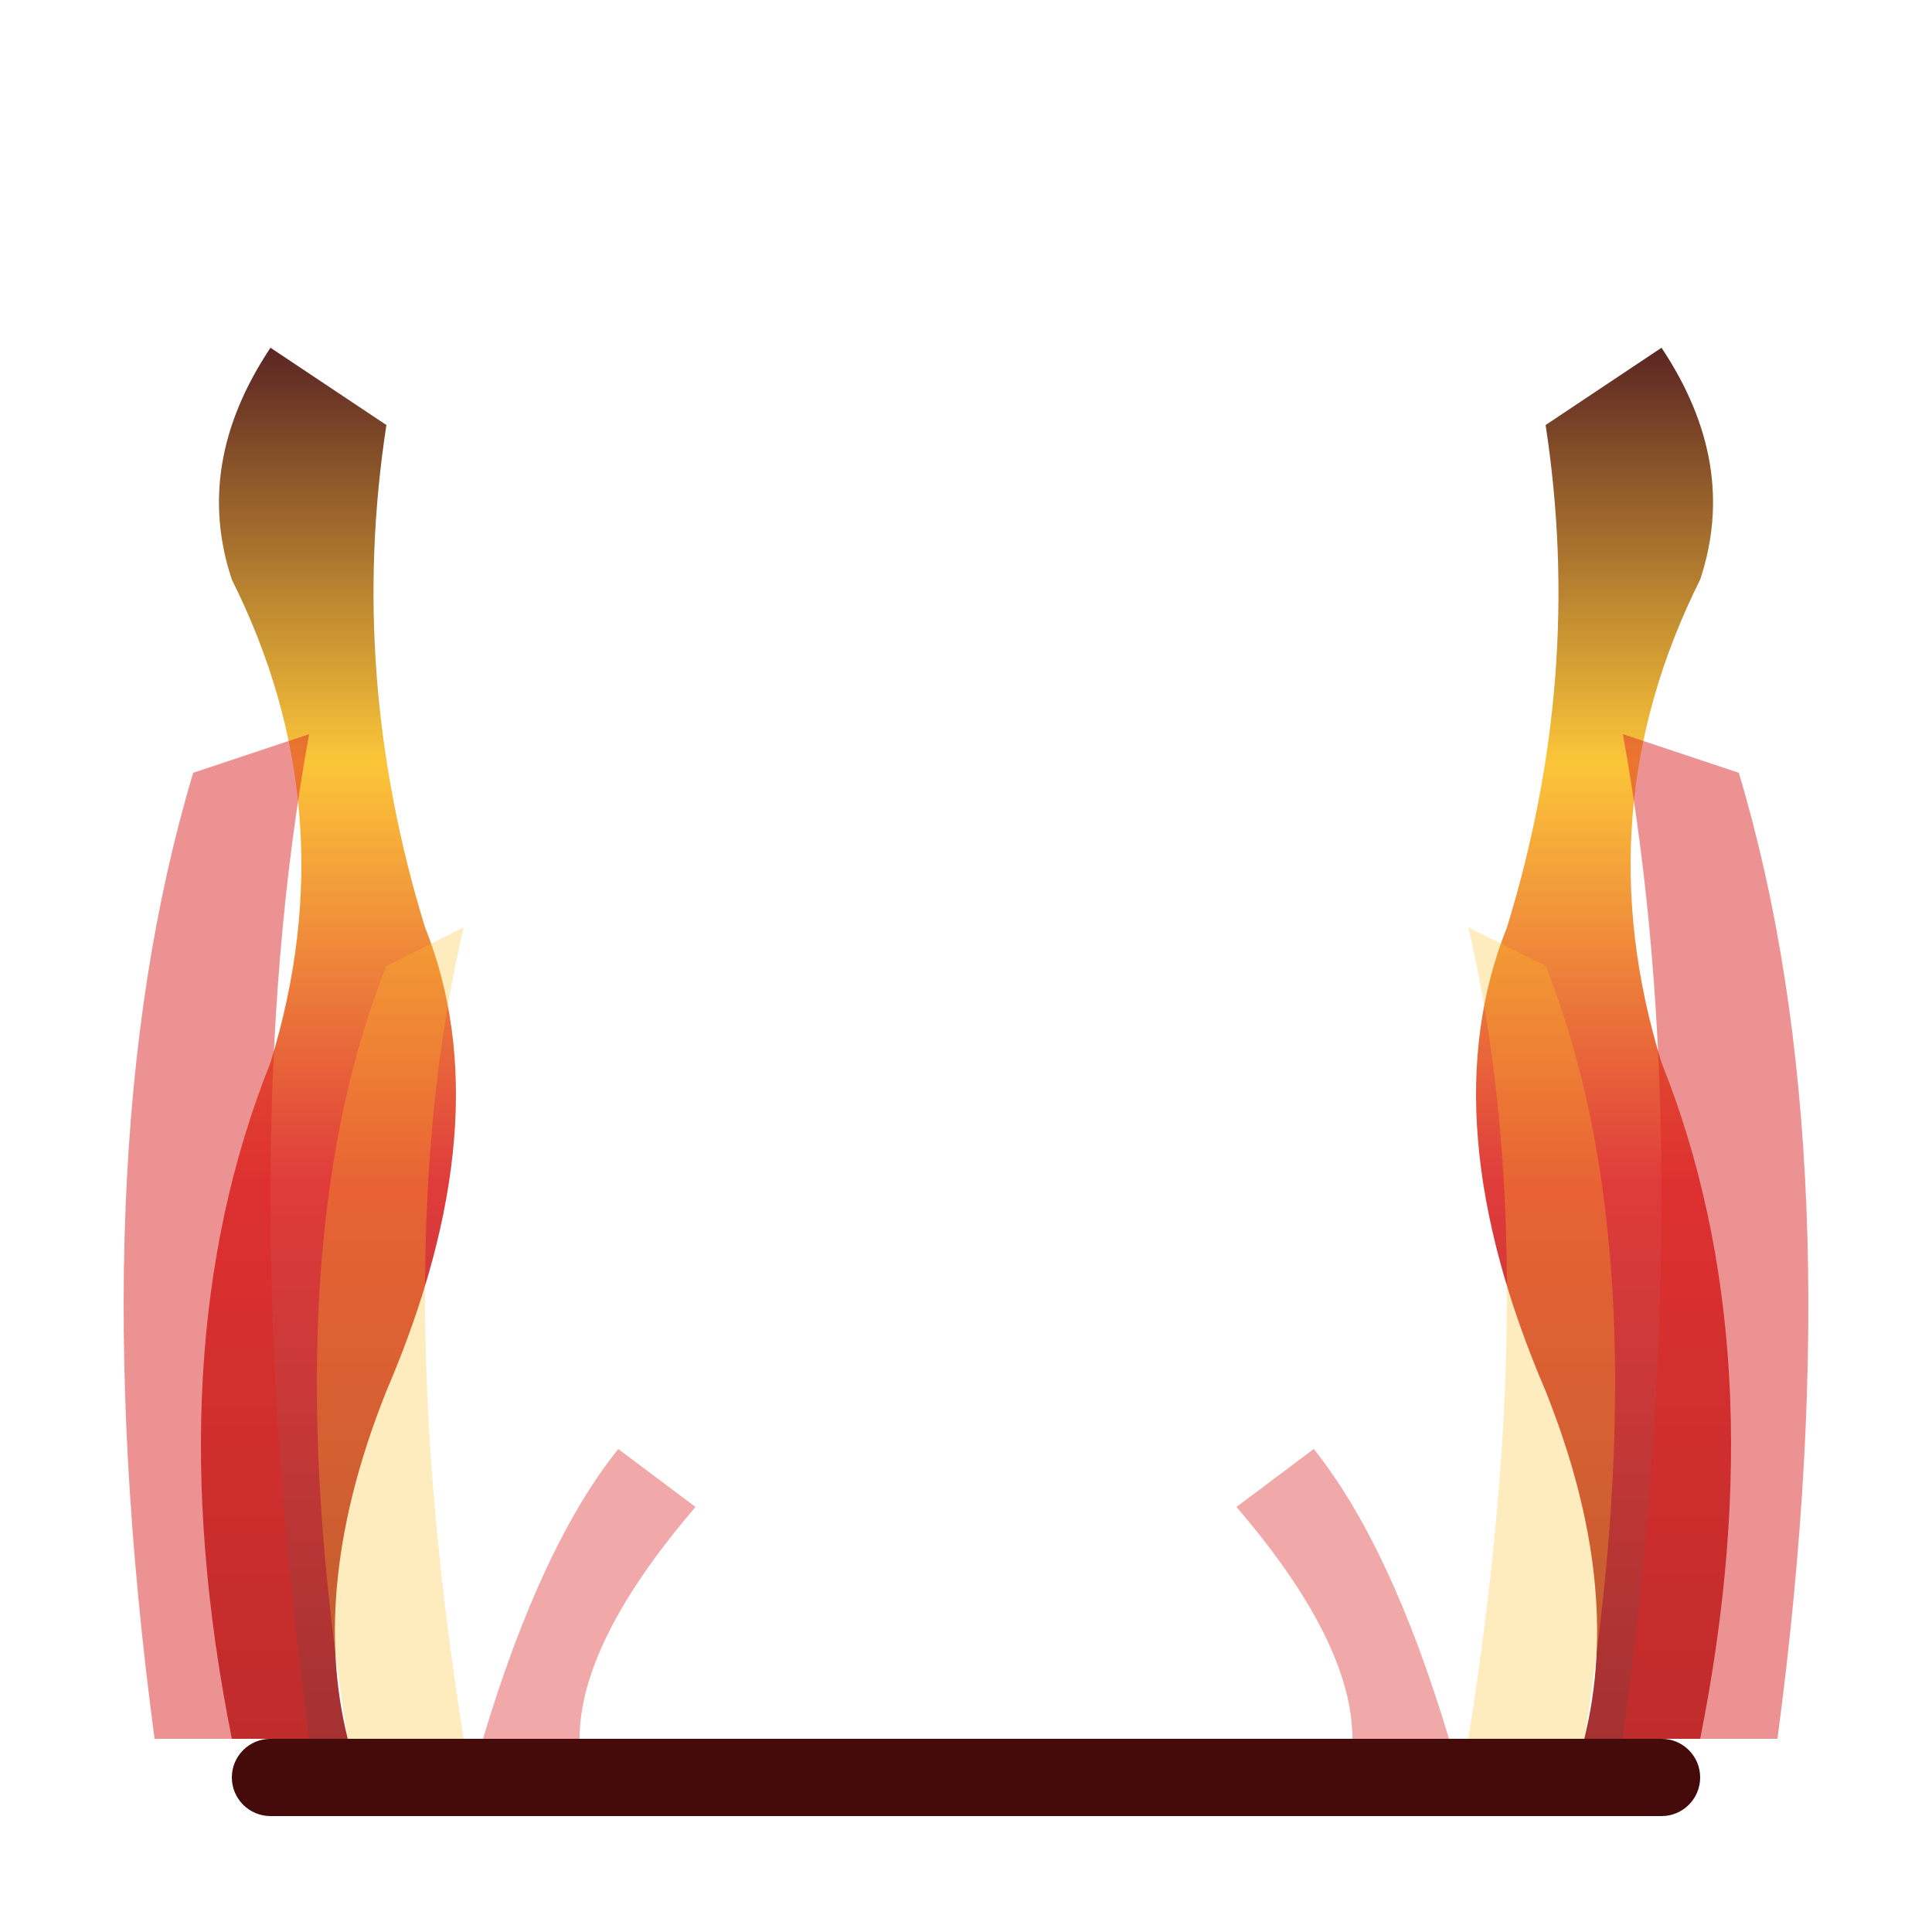
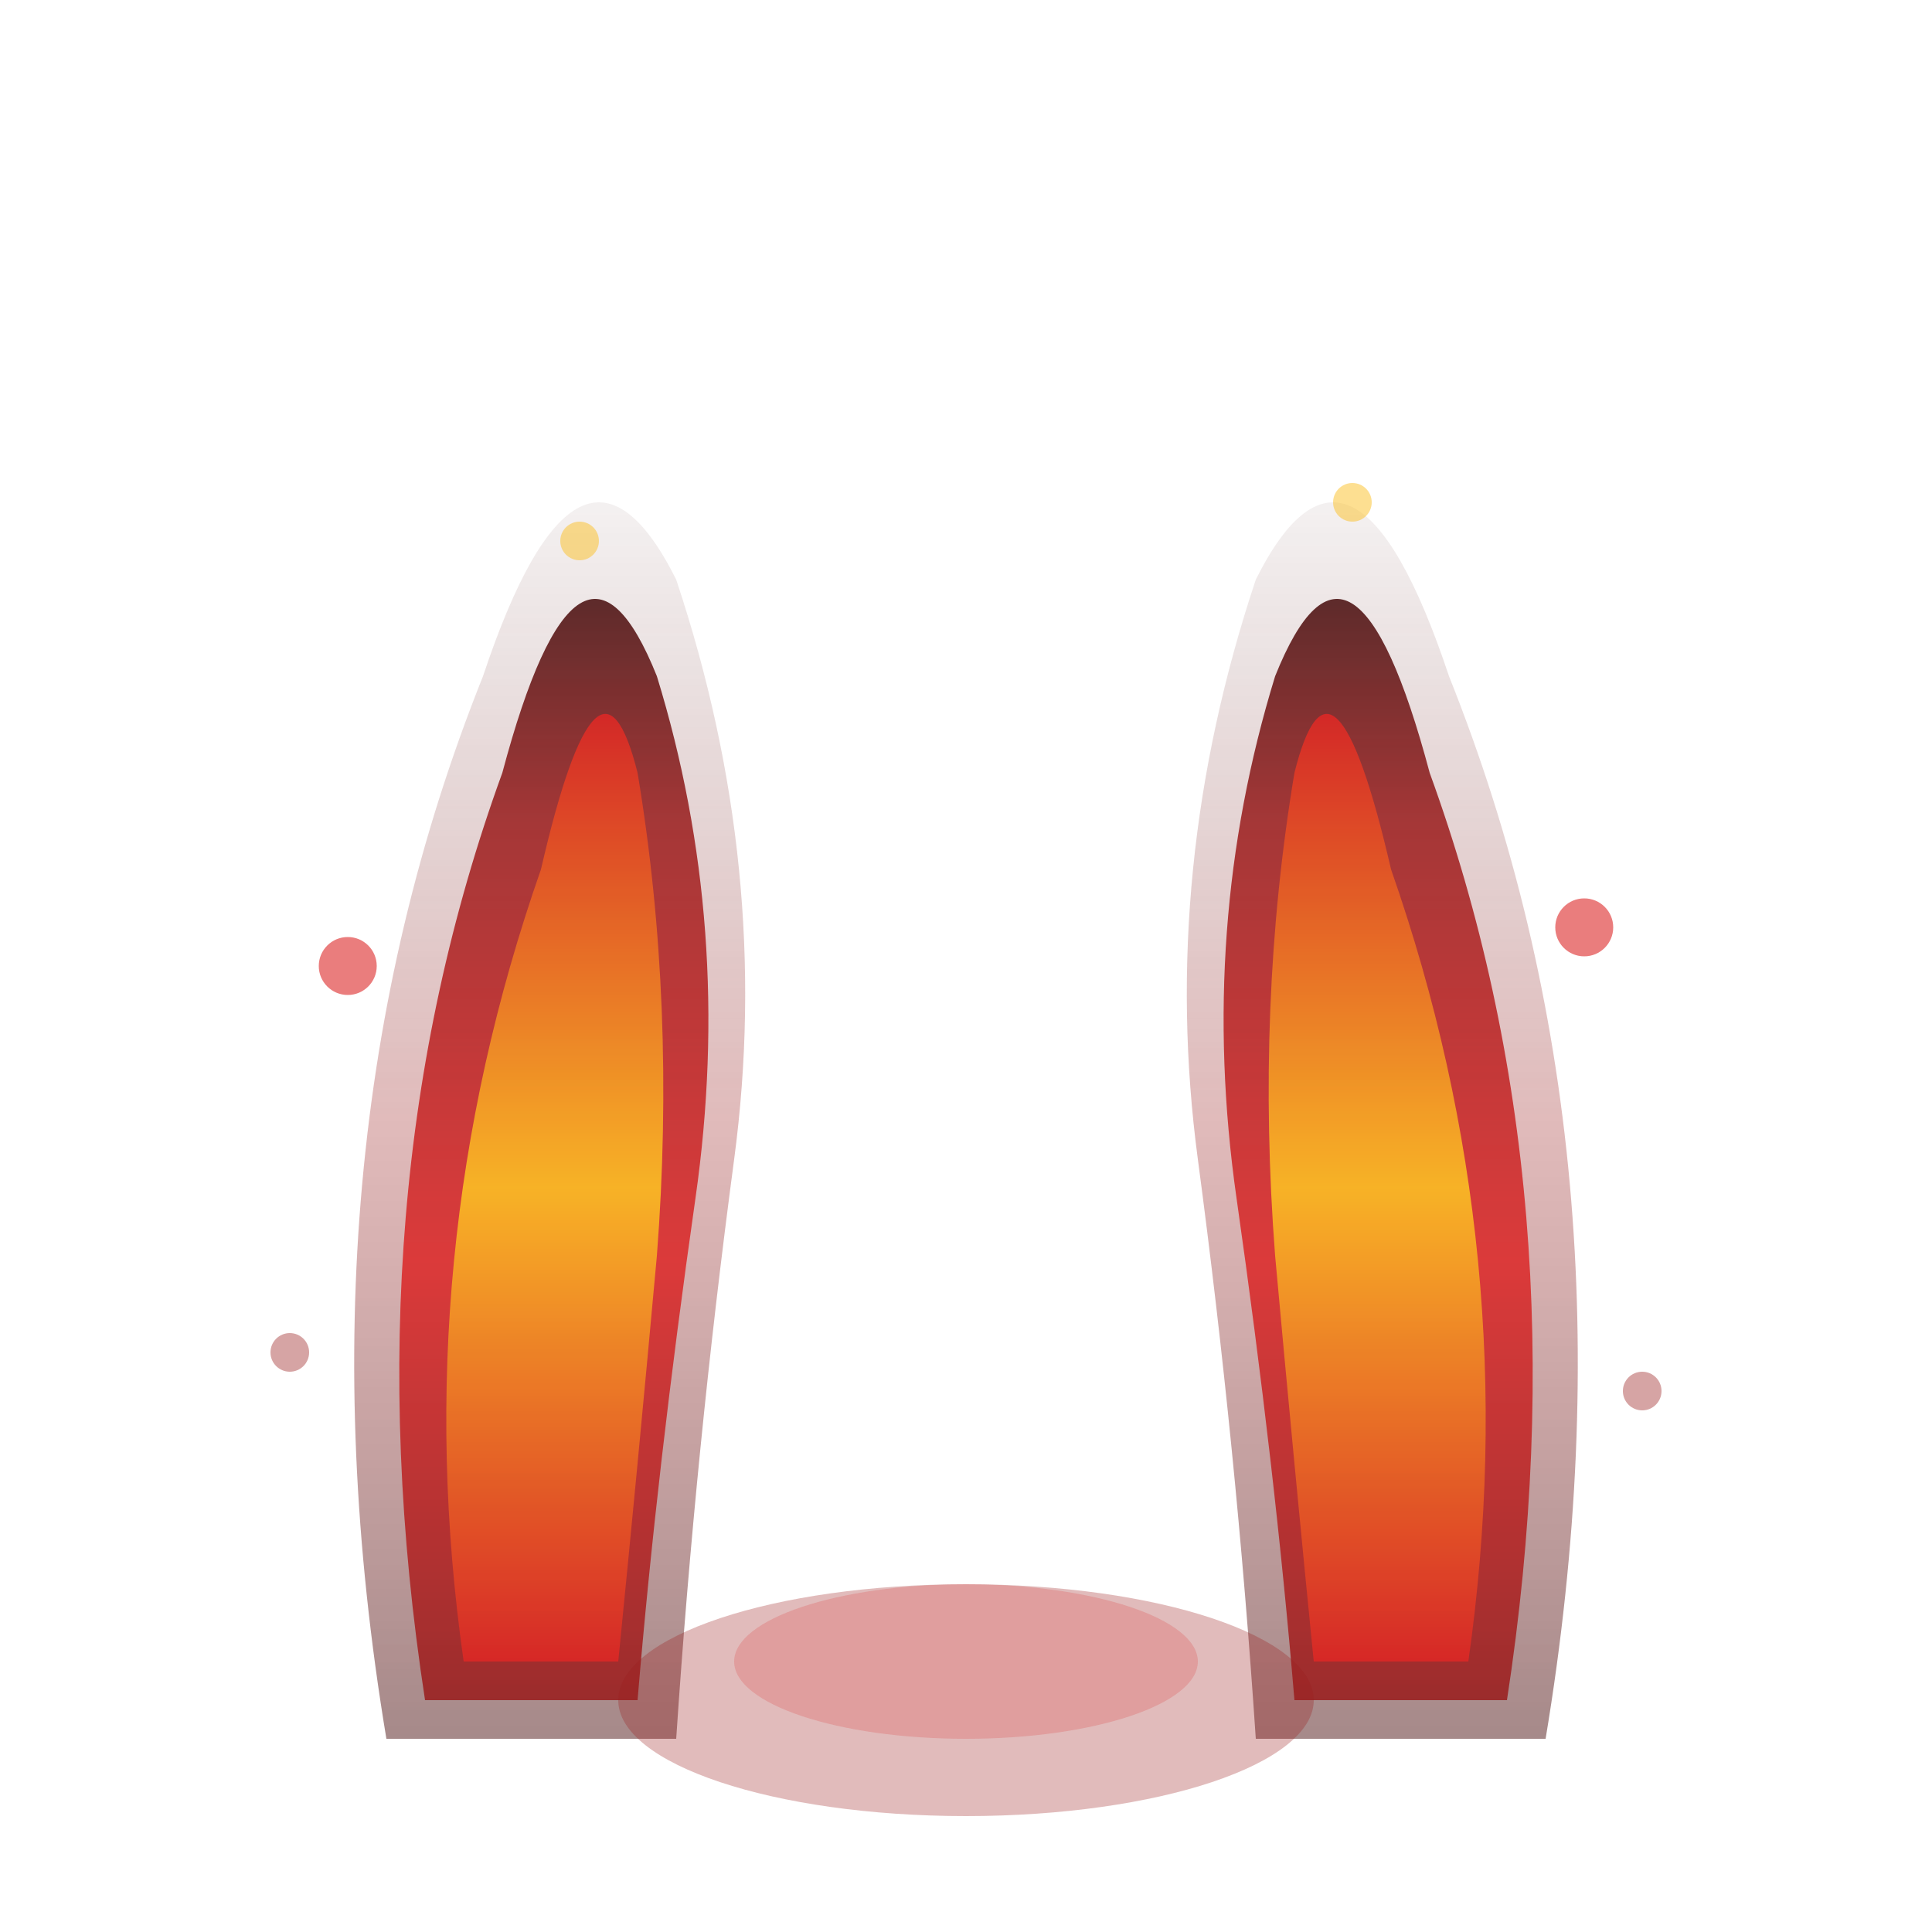
<svg xmlns="http://www.w3.org/2000/svg" viewBox="0 0 100 100" overflow="visible">
  <defs>
-     <linearGradient id="flameL" x1="0" y1="1" x2="0" y2="0">
+     <linearGradient id="flameOuter" x1="0.5" y1="1" x2="0.5" y2="0">
+       <stop offset="0%" stop-color="#450a0a" stop-opacity="0.8" />
+       <stop offset="50%" stop-color="#991b1b" stop-opacity="0.5" />
+       <stop offset="100%" stop-color="#450a0a" stop-opacity="0.1" />
+     </linearGradient>
+     <linearGradient id="flameMain" x1="0.5" y1="1" x2="0.5" y2="0">
      <stop offset="0%" stop-color="#991b1b" />
      <stop offset="40%" stop-color="#dc2626" />
-       <stop offset="70%" stop-color="#fbbf24" />
+       <stop offset="80%" stop-color="#991b1b" />
      <stop offset="100%" stop-color="#450a0a" />
    </linearGradient>
-     <linearGradient id="flameR" x1="0" y1="1" x2="0" y2="0">
-       <stop offset="0%" stop-color="#991b1b" />
-       <stop offset="40%" stop-color="#dc2626" />
-       <stop offset="70%" stop-color="#fbbf24" />
-       <stop offset="100%" stop-color="#450a0a" />
+     <linearGradient id="flameInner" x1="0.5" y1="1" x2="0.5" y2="0">
+       <stop offset="0%" stop-color="#dc2626" />
+       <stop offset="50%" stop-color="#fbbf24" />
+       <stop offset="100%" stop-color="#dc2626" />
+     </linearGradient>
+     <linearGradient id="flameGradL" x1="0" y1="1" x2="0.5" y2="0">
+       <stop offset="0%" stop-color="#450a0a" stop-opacity="0.8" />
+       <stop offset="100%" stop-color="#991b1b" stop-opacity="0.1" />
+     </linearGradient>
+     <linearGradient id="flameGradR" x1="1" y1="1" x2="0.5" y2="0">
+       <stop offset="0%" stop-color="#450a0a" stop-opacity="0.8" />
+       <stop offset="100%" stop-color="#991b1b" stop-opacity="0.1" />
    </linearGradient>
  </defs>
-   <path d="M12 90 Q8 70 14 55 Q18 42 12 30 Q10 24 14 18 L20 22 Q18 35 22 48 Q26 58 20 72 Q16 82 18 90 Z" fill="url(#flameL)" opacity="0.9" />
-   <path d="M88 90 Q92 70 86 55 Q82 42 88 30 Q90 24 86 18 L80 22 Q82 35 78 48 Q74 58 80 72 Q84 82 82 90 Z" fill="url(#flameR)" opacity="0.9" />
-   <path d="M8 90 Q4 60 10 40 L16 38 Q12 60 16 90 Z" fill="#dc2626" opacity="0.5" />
-   <path d="M92 90 Q96 60 90 40 L84 38 Q88 60 84 90 Z" fill="#dc2626" opacity="0.5" />
-   <path d="M18 90 Q14 65 20 50 L24 48 Q20 65 24 90 Z" fill="#fbbf24" opacity="0.3" />
-   <path d="M82 90 Q86 65 80 50 L76 48 Q80 65 76 90 Z" fill="#fbbf24" opacity="0.3" />
-   <rect x="12" y="90" width="76" height="4" rx="2" fill="#450a0a" />
-   <path d="M25 90 Q28 80 32 75 L36 78 Q30 85 30 90 Z" fill="#dc2626" opacity="0.4" />
-   <path d="M75 90 Q72 80 68 75 L64 78 Q70 85 70 90 Z" fill="#dc2626" opacity="0.4" />
+   <path d="M20 90 Q15 60 25 35 Q30 20 35 30 Q40 45 38 60 Q36 75 35 90 Z" fill="url(#flameOuter)" opacity="0.6" />
+   <path d="M22 88 Q18 62 26 40 Q30 25 34 35 Q38 48 36 62 Q34 76 33 88 Z" fill="url(#flameMain)" opacity="0.85" />
+   <path d="M24 86 Q21 65 28 45 Q31 32 33 40 Q35 52 34 65 Q33 76 32 86 Z" fill="url(#flameInner)" opacity="0.9" />
+   <path d="M80 90 Q85 60 75 35 Q70 20 65 30 Q60 45 62 60 Q64 75 65 90 Z" fill="url(#flameOuter)" opacity="0.6" />
+   <path d="M78 88 Q82 62 74 40 Q70 25 66 35 Q62 48 64 62 Q66 76 67 88 Z" fill="url(#flameMain)" opacity="0.85" />
+   <path d="M76 86 Q79 65 72 45 Q69 32 67 40 Q65 52 66 65 Q67 76 68 86 Z" fill="url(#flameInner)" opacity="0.9" />
+   <ellipse cx="50" cy="88" rx="18" ry="6" fill="#991b1b" opacity="0.3" />
+   <ellipse cx="50" cy="86" rx="12" ry="4" fill="#dc2626" opacity="0.2" />
+   <circle cx="18" cy="50" r="1.5" fill="#dc2626" opacity="0.6" />
+   <circle cx="82" cy="48" r="1.5" fill="#dc2626" opacity="0.6" />
+   <circle cx="30" cy="28" r="1" fill="#fbbf24" opacity="0.5" />
+   <circle cx="70" cy="26" r="1" fill="#fbbf24" opacity="0.5" />
+   <circle cx="15" cy="70" r="1" fill="#991b1b" opacity="0.4" />
+   <circle cx="85" cy="72" r="1" fill="#991b1b" opacity="0.4" />
</svg>
